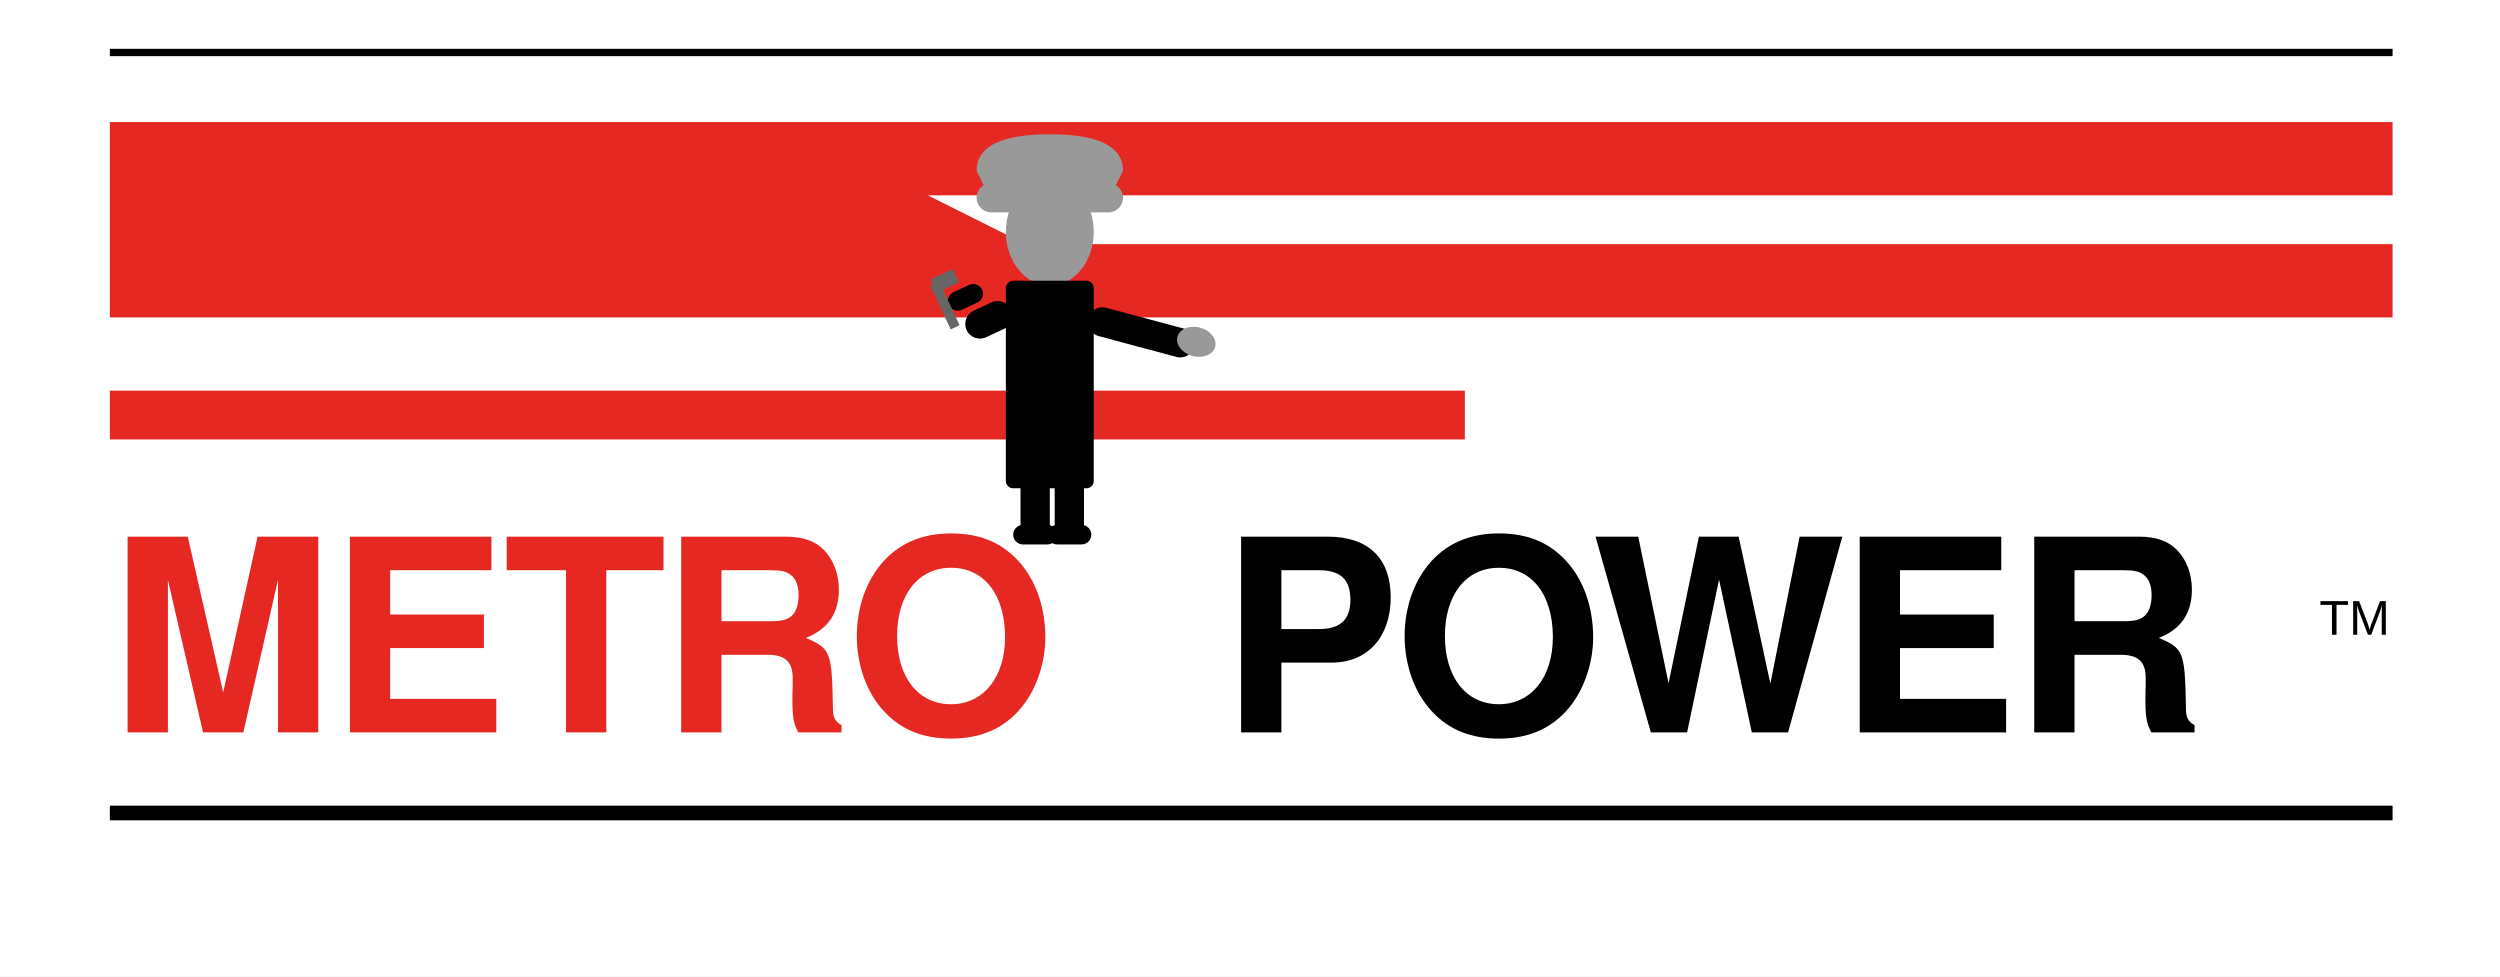
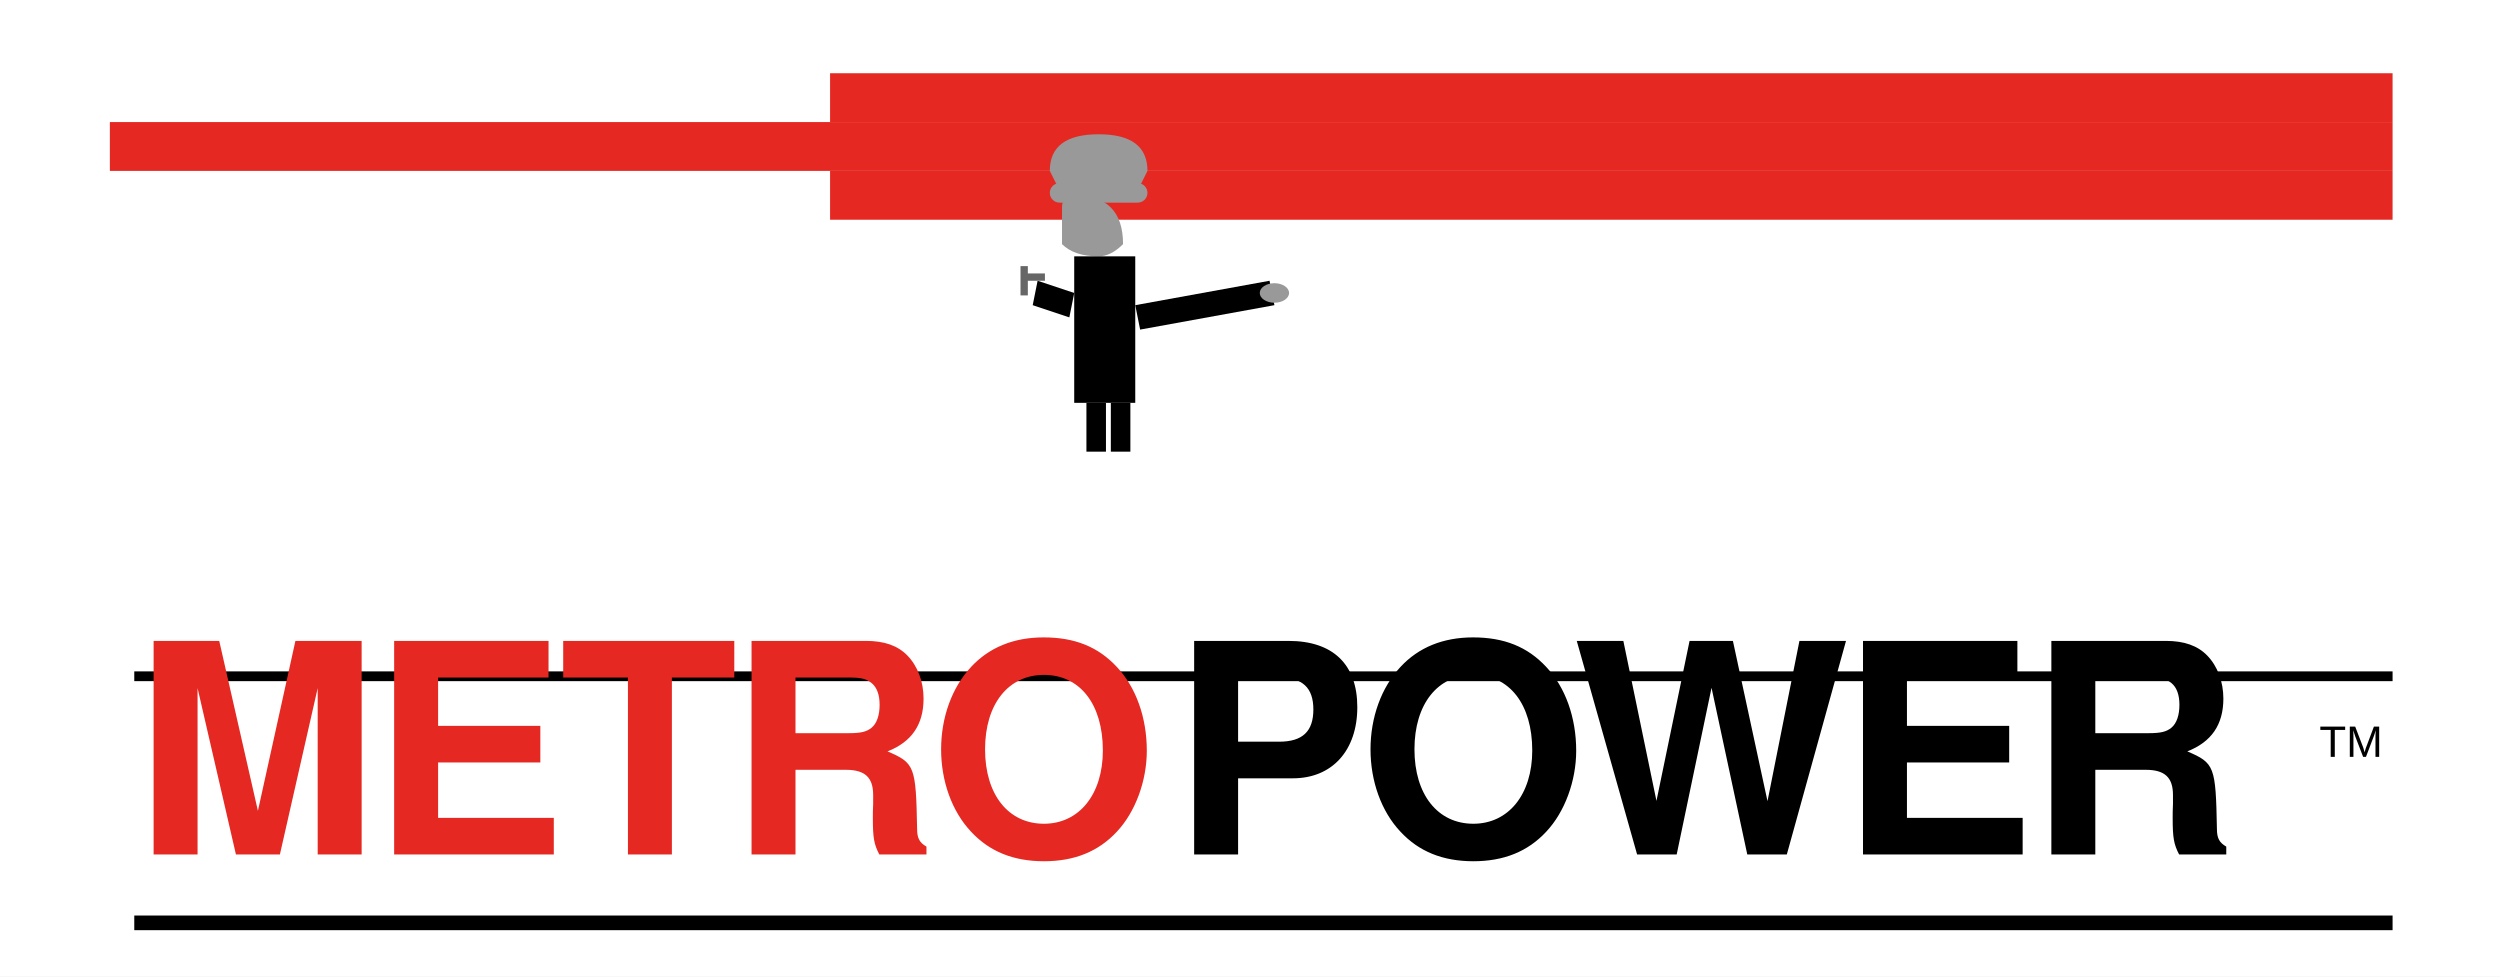
<svg xmlns="http://www.w3.org/2000/svg" viewBox="0 0 1024 400" width="1024" height="400">
  <rect width="1024" height="400" fill="white" />
  <g fill="#E52822">
-     <path d="M45 50 L980 50 L980 80 L380 80 L420 100 L980 100 L980 130 L45 130 Z" />
-     <path d="M45 160 L600 160 L600 180 L45 180 Z" />
+     <path d="M45 50 L980 50 L980 70 L45 70 Z" />
+     <path d="M340 30 L980 30 L980 50 L340 50 Z" />
+     <path d="M340 70 L980 70 L980 90 L340 90 Z" />
  </g>
-   <g transform="translate(380, 30)">
-     <path d="M20 40 Q20 25 50 25 Q80 25 80 40 L75 50 L25 50 Z" fill="#999" />
-     <rect x="20" y="45" width="60" height="12" rx="6" fill="#999" />
-     <ellipse cx="50" cy="65" rx="18" ry="22" fill="#999" />
-     <rect x="32" y="85" width="36" height="85" rx="3" fill="#000" />
-     <rect x="15" y="95" width="20" height="12" rx="6" fill="#000" transform="rotate(-25 25 101)" />
-     <rect x="8" y="88" width="15" height="8" rx="4" fill="#000" transform="rotate(-25 15 92)" />
-     <rect x="5" y="85" width="4" height="20" fill="#666" transform="rotate(-25 7 95)" />
-     <rect x="2" y="82" width="10" height="6" fill="#666" transform="rotate(-25 7 85)" />
-     <rect x="65" y="100" width="45" height="12" rx="6" fill="#000" transform="rotate(15 87 106)" />
-     <ellipse cx="110" cy="110" rx="8" ry="6" fill="#999" transform="rotate(15 110 110)" />
-     <rect x="38" y="165" width="12" height="25" fill="#000" />
-     <rect x="52" y="165" width="12" height="25" fill="#000" />
-     <rect x="35" y="185" width="18" height="8" rx="4" fill="#000" />
-     <rect x="49" y="185" width="18" height="8" rx="4" fill="#000" />
+   <g transform="translate(400, 20)">
+     <path d="M30 50 Q30 35 50 35 Q70 35 70 50 L65 60 L35 60 Z" fill="#999" />
+     <rect x="30" y="55" width="40" height="8" rx="4" fill="#999" />
+     <path d="M35 65 Q35 60 40 60 Q50 60 55 65 Q60 70 60 80 Q55 85 50 85 Q40 85 35 80 Z" fill="#999" />
+     <rect x="40" y="85" width="25" height="60" fill="#000" />
+     <path d="M25 95 L40 100 L38 110 L23 105 Z" fill="#000" />
+     <rect x="20" y="92" width="8" height="3" fill="#666" />
+     <rect x="18" y="89" width="3" height="12" fill="#666" />
+     <path d="M65 105 L120 95 L122 105 L67 115 Z" fill="#000" />
+     <ellipse cx="122" cy="100" rx="6" ry="4" fill="#999" />
+     <rect x="45" y="145" width="8" height="20" fill="#000" />
+     <rect x="55" y="145" width="8" height="20" fill="#000" />
  </g>
-   <g transform="translate(45, 300)">
-     <text x="0" y="0" font-family="Arial Black, Helvetica, sans-serif" font-size="110" font-weight="900" fill="#E52822" letter-spacing="-2px">METRO</text>
+   <rect x="55" y="275" width="925" height="4" fill="#000" />
+   <g transform="translate(55, 350)">
+     <text x="0" y="0" font-family="Arial Black, Helvetica, sans-serif" font-size="120" font-weight="900" fill="#E52822" letter-spacing="-3px">METRO</text>
  </g>
-   <g transform="translate(500, 300)">
-     <text x="0" y="0" font-family="Arial Black, Helvetica, sans-serif" font-size="110" font-weight="900" fill="#000" letter-spacing="-2px">POWER</text>
+   <g transform="translate(480, 350)">
+     <text x="0" y="0" font-family="Arial Black, Helvetica, sans-serif" font-size="120" font-weight="900" fill="#000" letter-spacing="-3px">POWER</text>
  </g>
-   <g transform="translate(950, 260)">
-     <text x="0" y="0" font-family="Arial, Helvetica, sans-serif" font-size="20" font-weight="normal" fill="#000">TM</text>
+   <g transform="translate(950, 310)">
+     <text x="0" y="0" font-family="Arial, Helvetica, sans-serif" font-size="18" font-weight="normal" fill="#000">TM</text>
  </g>
-   <rect x="45" y="330" width="935" height="6" fill="#000" />
-   <rect x="45" y="20" width="935" height="3" fill="#000" />
+   <rect x="55" y="375" width="925" height="6" fill="#000" />
</svg>
